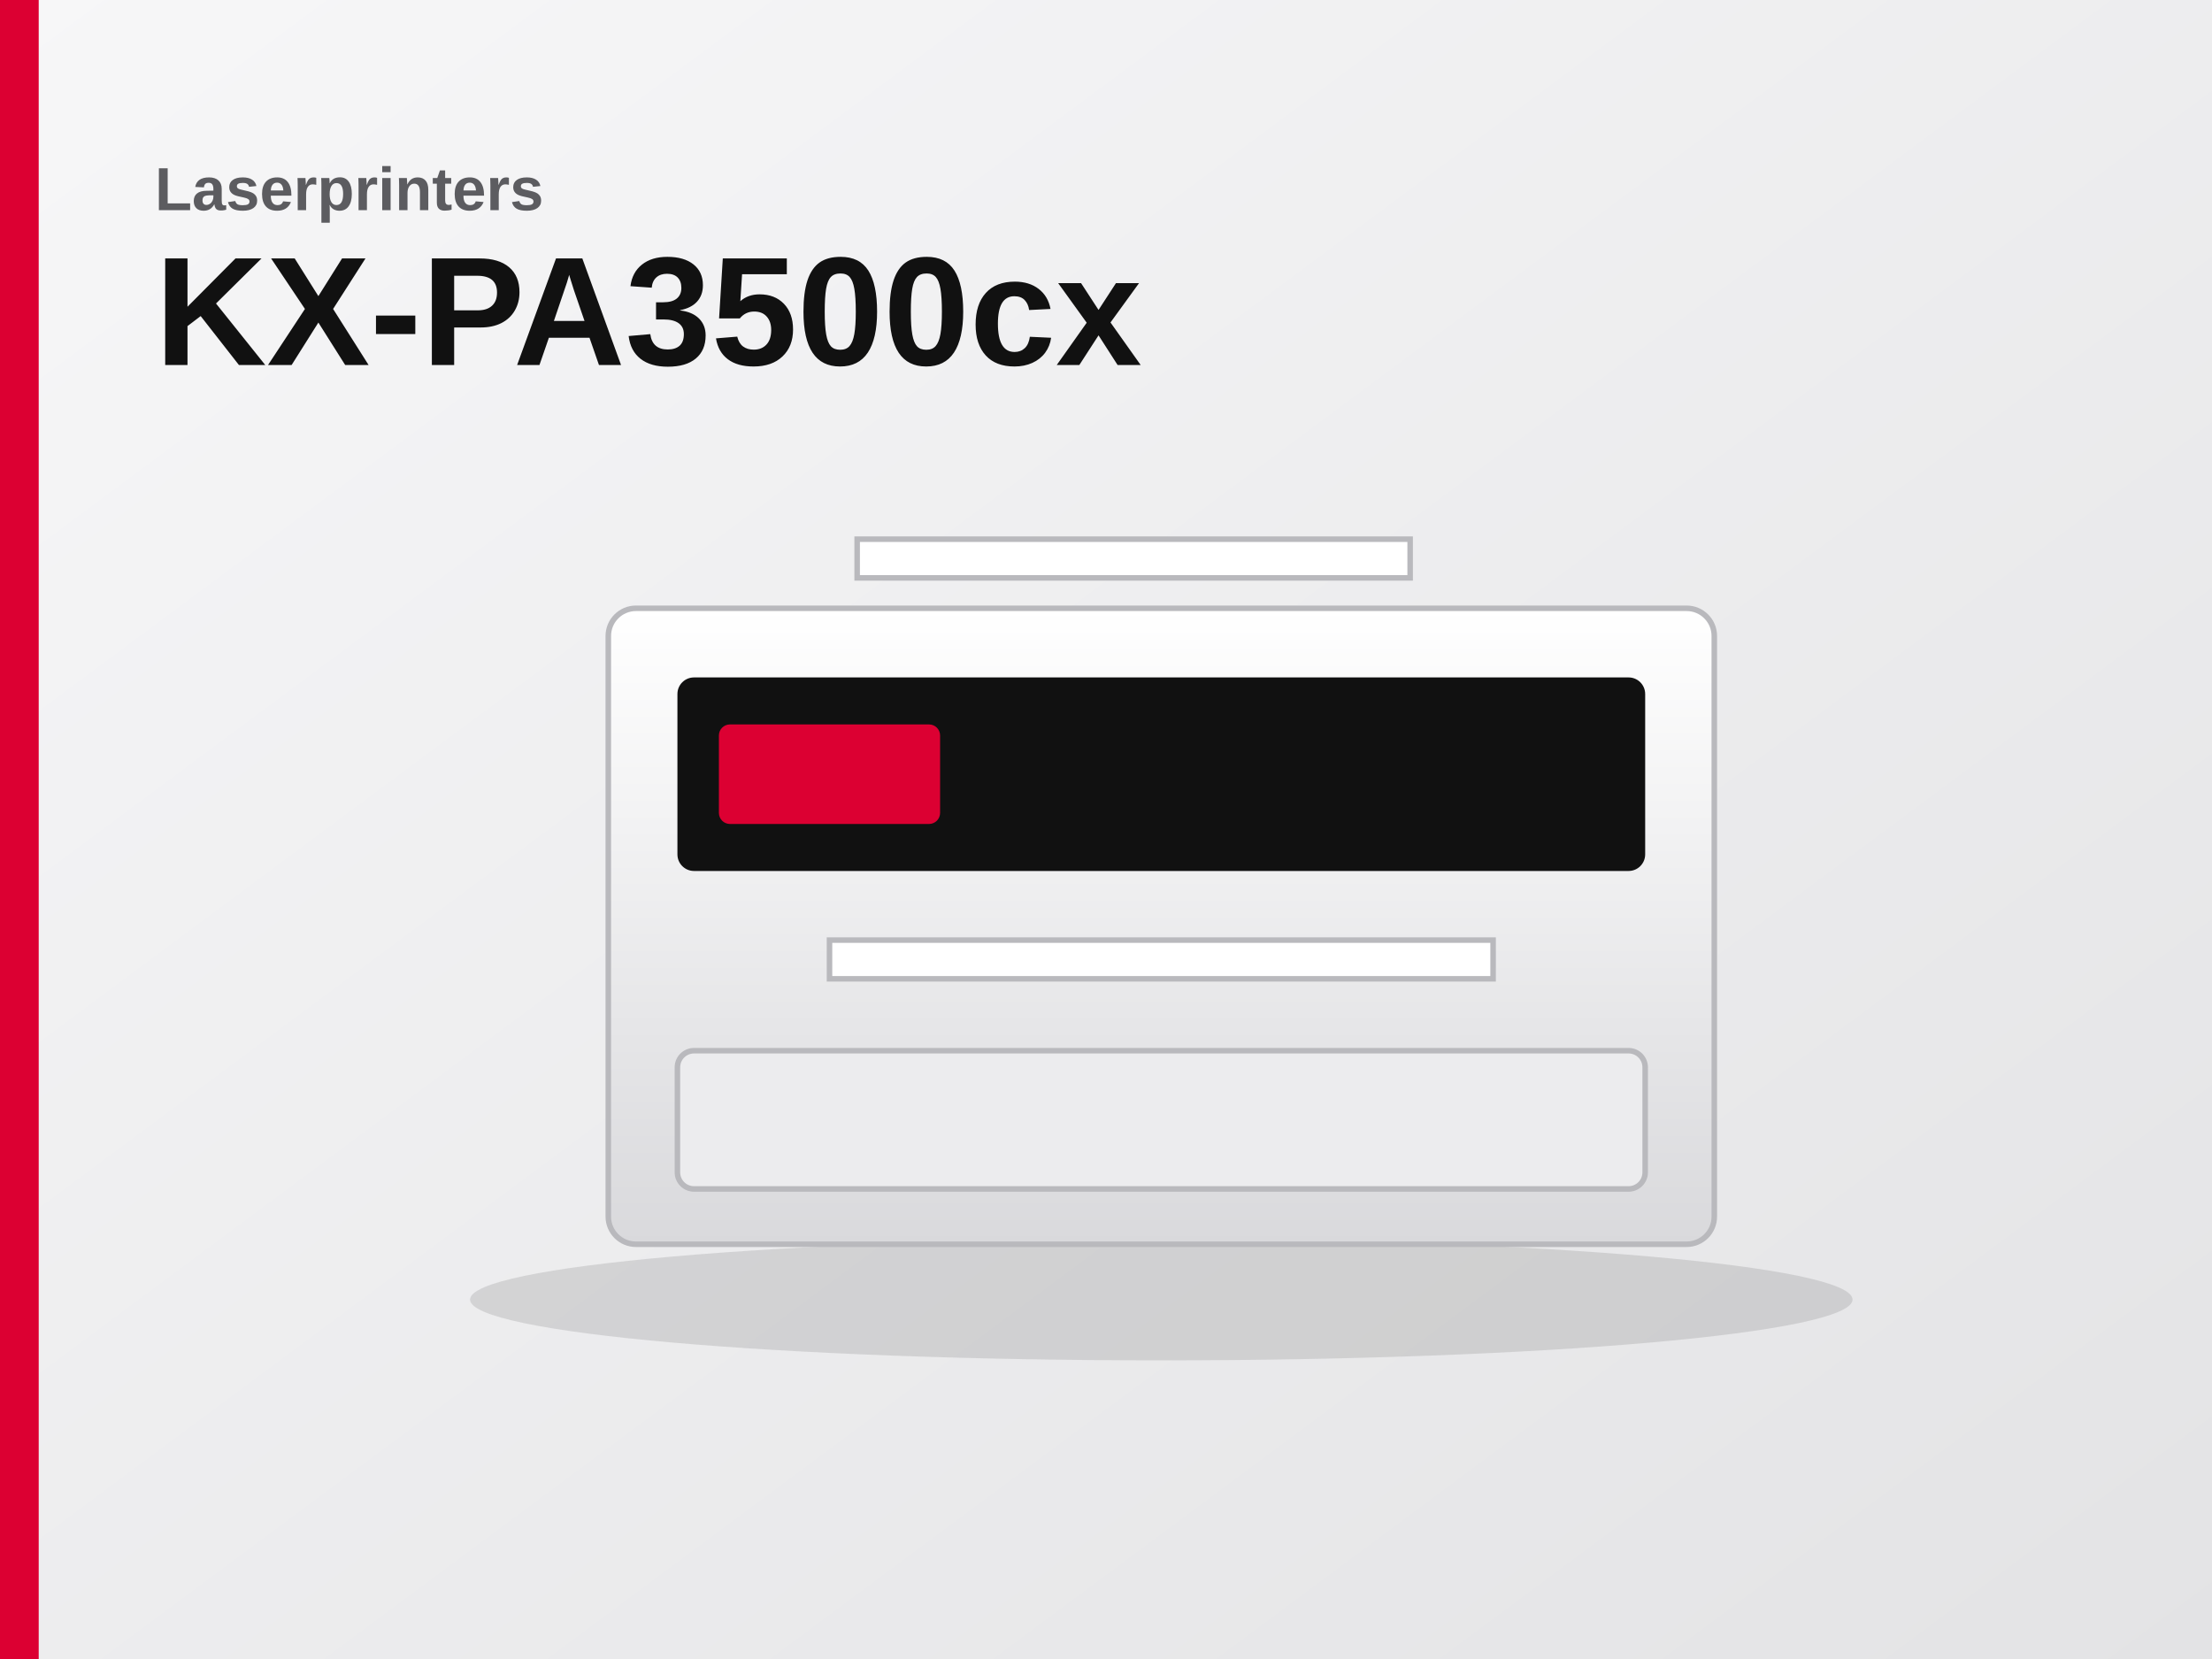
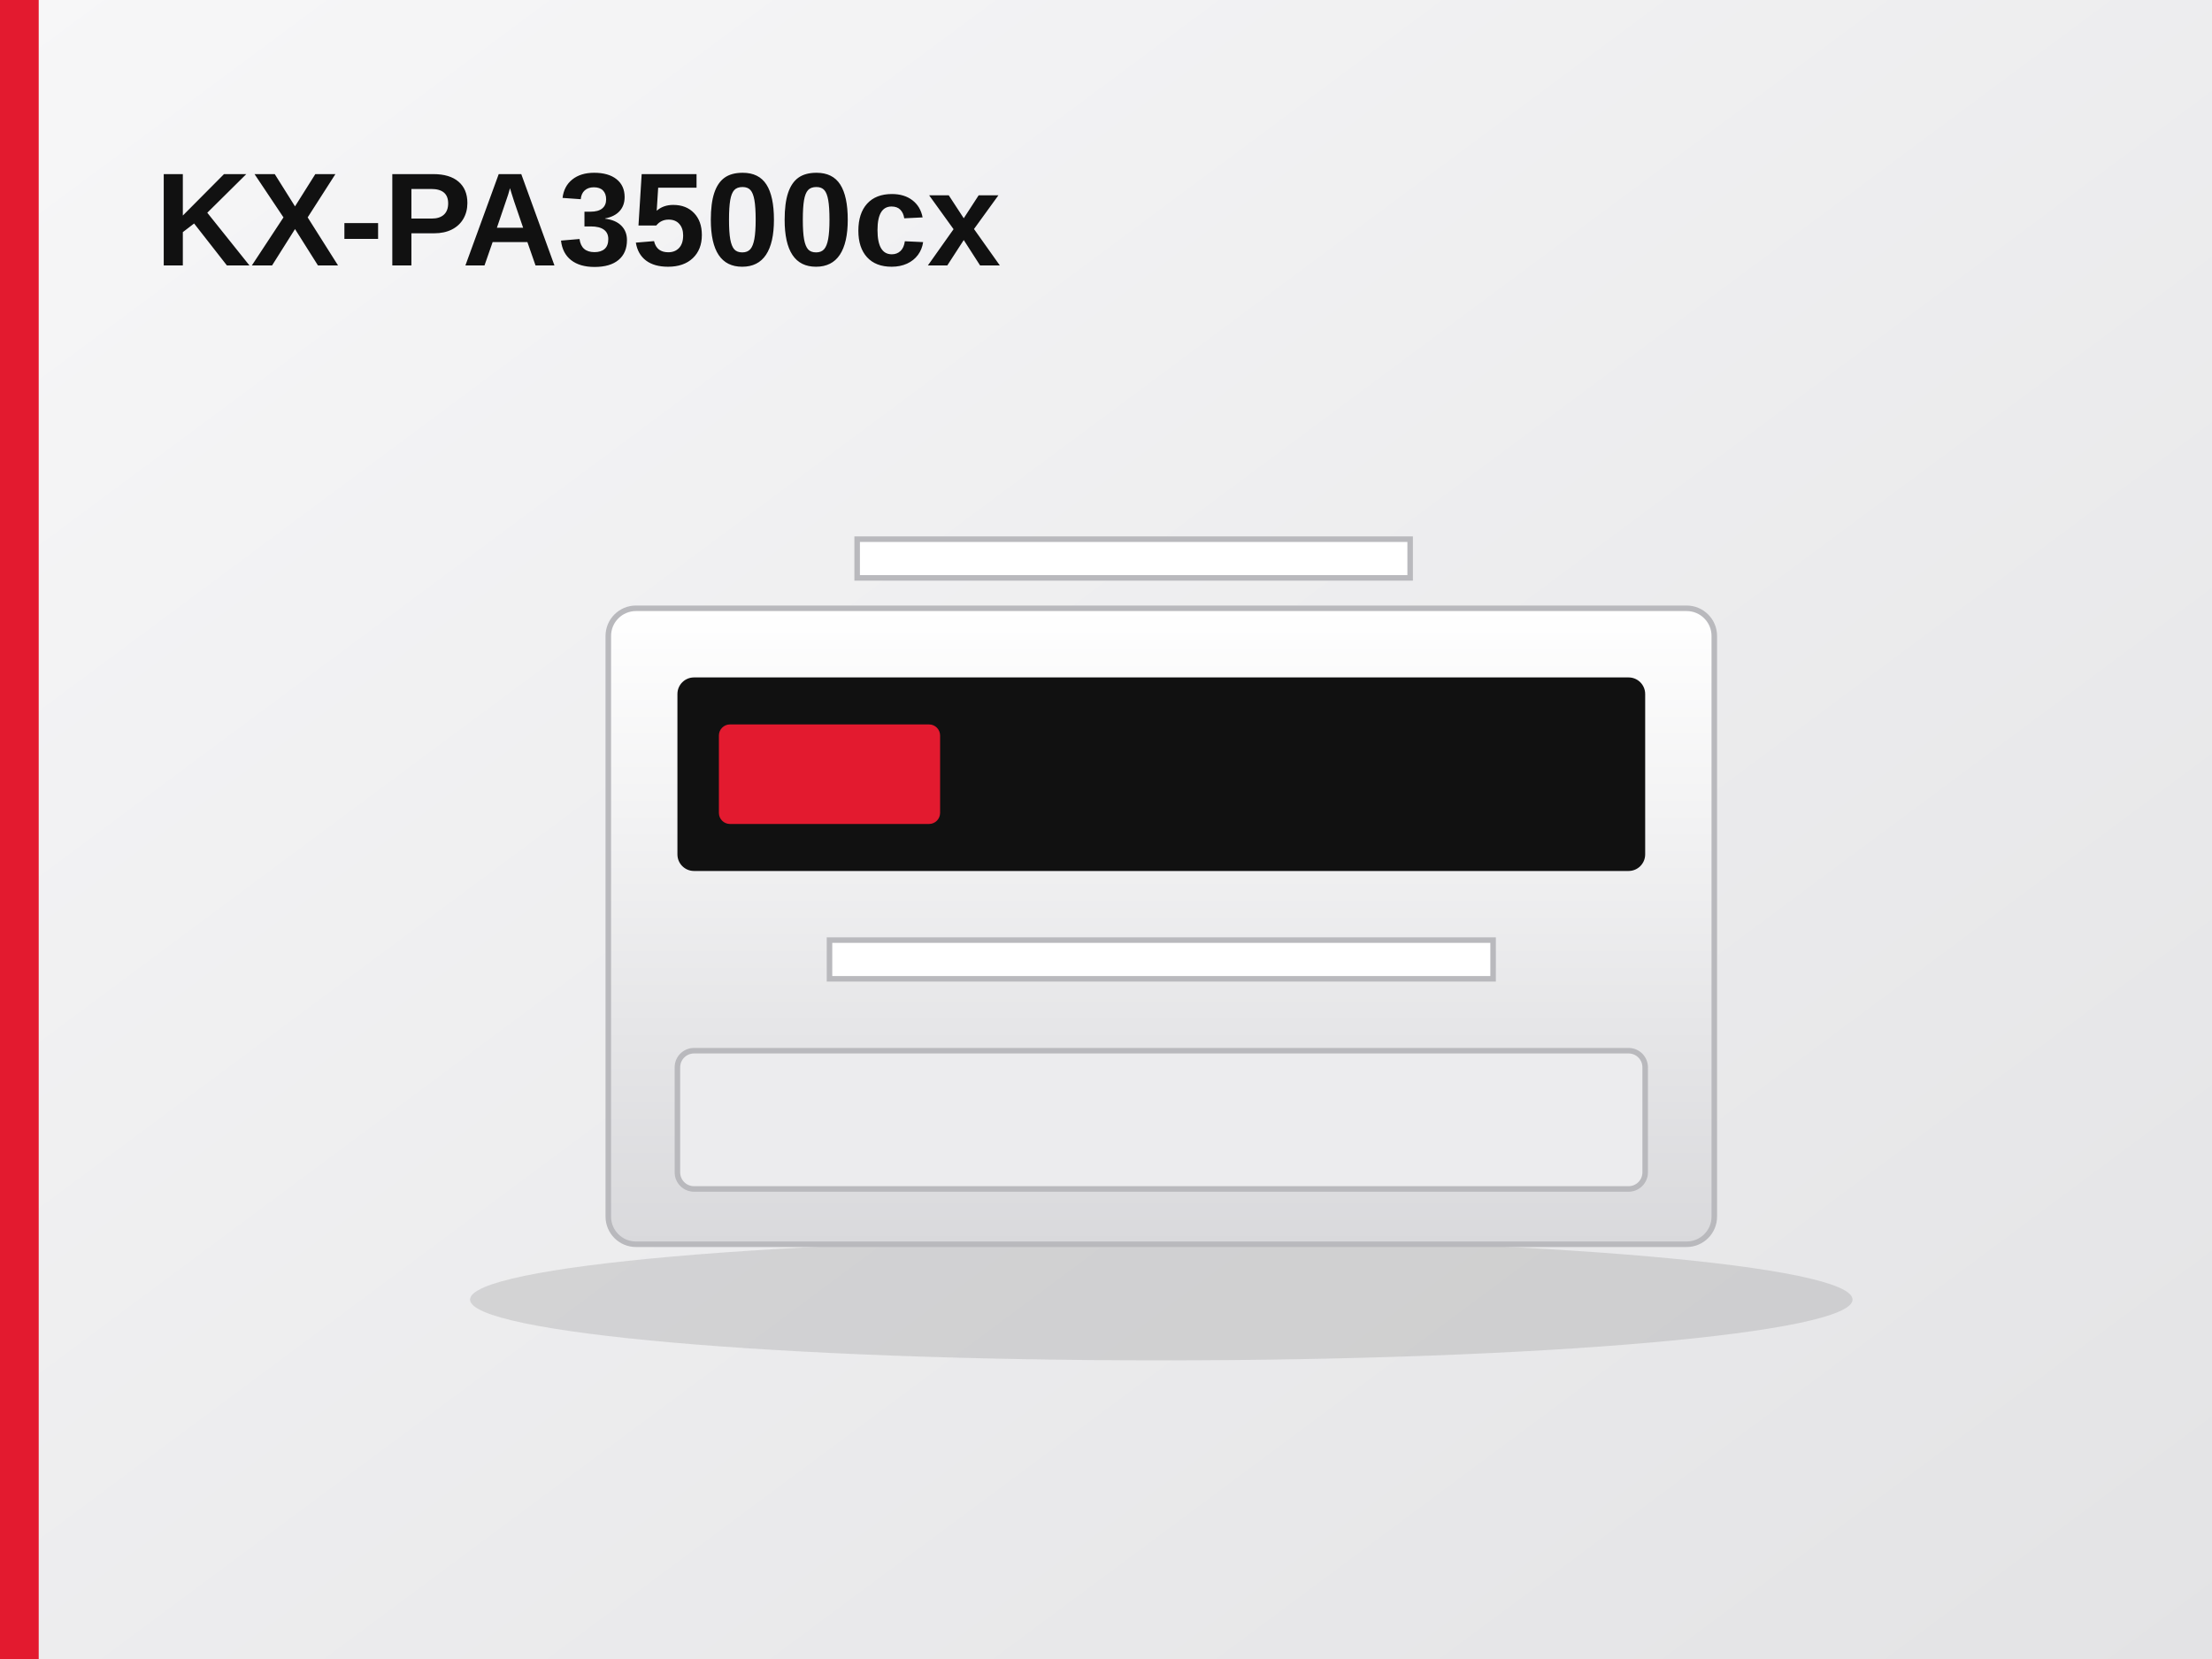
<svg xmlns="http://www.w3.org/2000/svg" viewBox="0 0 800 600" role="img" aria-label="KX-PA3500cx">
  <defs>
    <linearGradient id="bg" x1="0" y1="0" x2="1" y2="1">
      <stop offset="0" stop-color="#F7F7F8" />
      <stop offset="1" stop-color="#E3E3E5" />
    </linearGradient>
    <linearGradient id="body" x1="0" y1="0" x2="0" y2="1">
      <stop offset="0" stop-color="#FFFFFF" />
      <stop offset="1" stop-color="#D9D9DC" />
    </linearGradient>
  </defs>
  <rect width="800" height="600" fill="url(#bg)" />
-   <rect x="0" y="0" width="14" height="600" fill="#DC0032" />
+   <rect x="0" y="0" width="14" height="600" fill="#E31A2F" />
  <ellipse cx="420" cy="470" rx="250" ry="22" fill="#111" opacity=".12" />
  <rect x="310" y="195" width="200" height="14" fill="#fff" stroke="#B9B9BD" stroke-width="2" />
  <rect x="220" y="220" width="400" height="230" rx="10" fill="url(#body)" stroke="#B9B9BD" stroke-width="2" />
  <rect x="245" y="245" width="350" height="70" rx="6" fill="#111" />
-   <rect x="260" y="262" width="80" height="36" rx="4" fill="#DC0032" />
+   <rect x="260" y="262" width="80" height="36" rx="4" fill="#E31A2F" />
  <rect x="245" y="380" width="350" height="50" rx="6" fill="#ECECEE" stroke="#B9B9BD" stroke-width="2" />
  <rect x="300" y="340" width="240" height="14" fill="#fff" stroke="#B9B9BD" stroke-width="2" />
-   <text x="56" y="76" font-family="Barlow Semi Condensed, Arial, sans-serif" font-size="22" font-weight="600" fill="#5C5C60">Laserprinters</text>
-   <text x="56" y="132" font-family="Barlow Semi Condensed, Arial, sans-serif" font-size="56" font-weight="700" fill="#111">KX-PA3500cx</text>
+   <text x="56" y="96" font-family="Barlow Semi Condensed, Arial, sans-serif" font-size="48" font-weight="700" fill="#111">KX-PA3500cx</text>
</svg>
